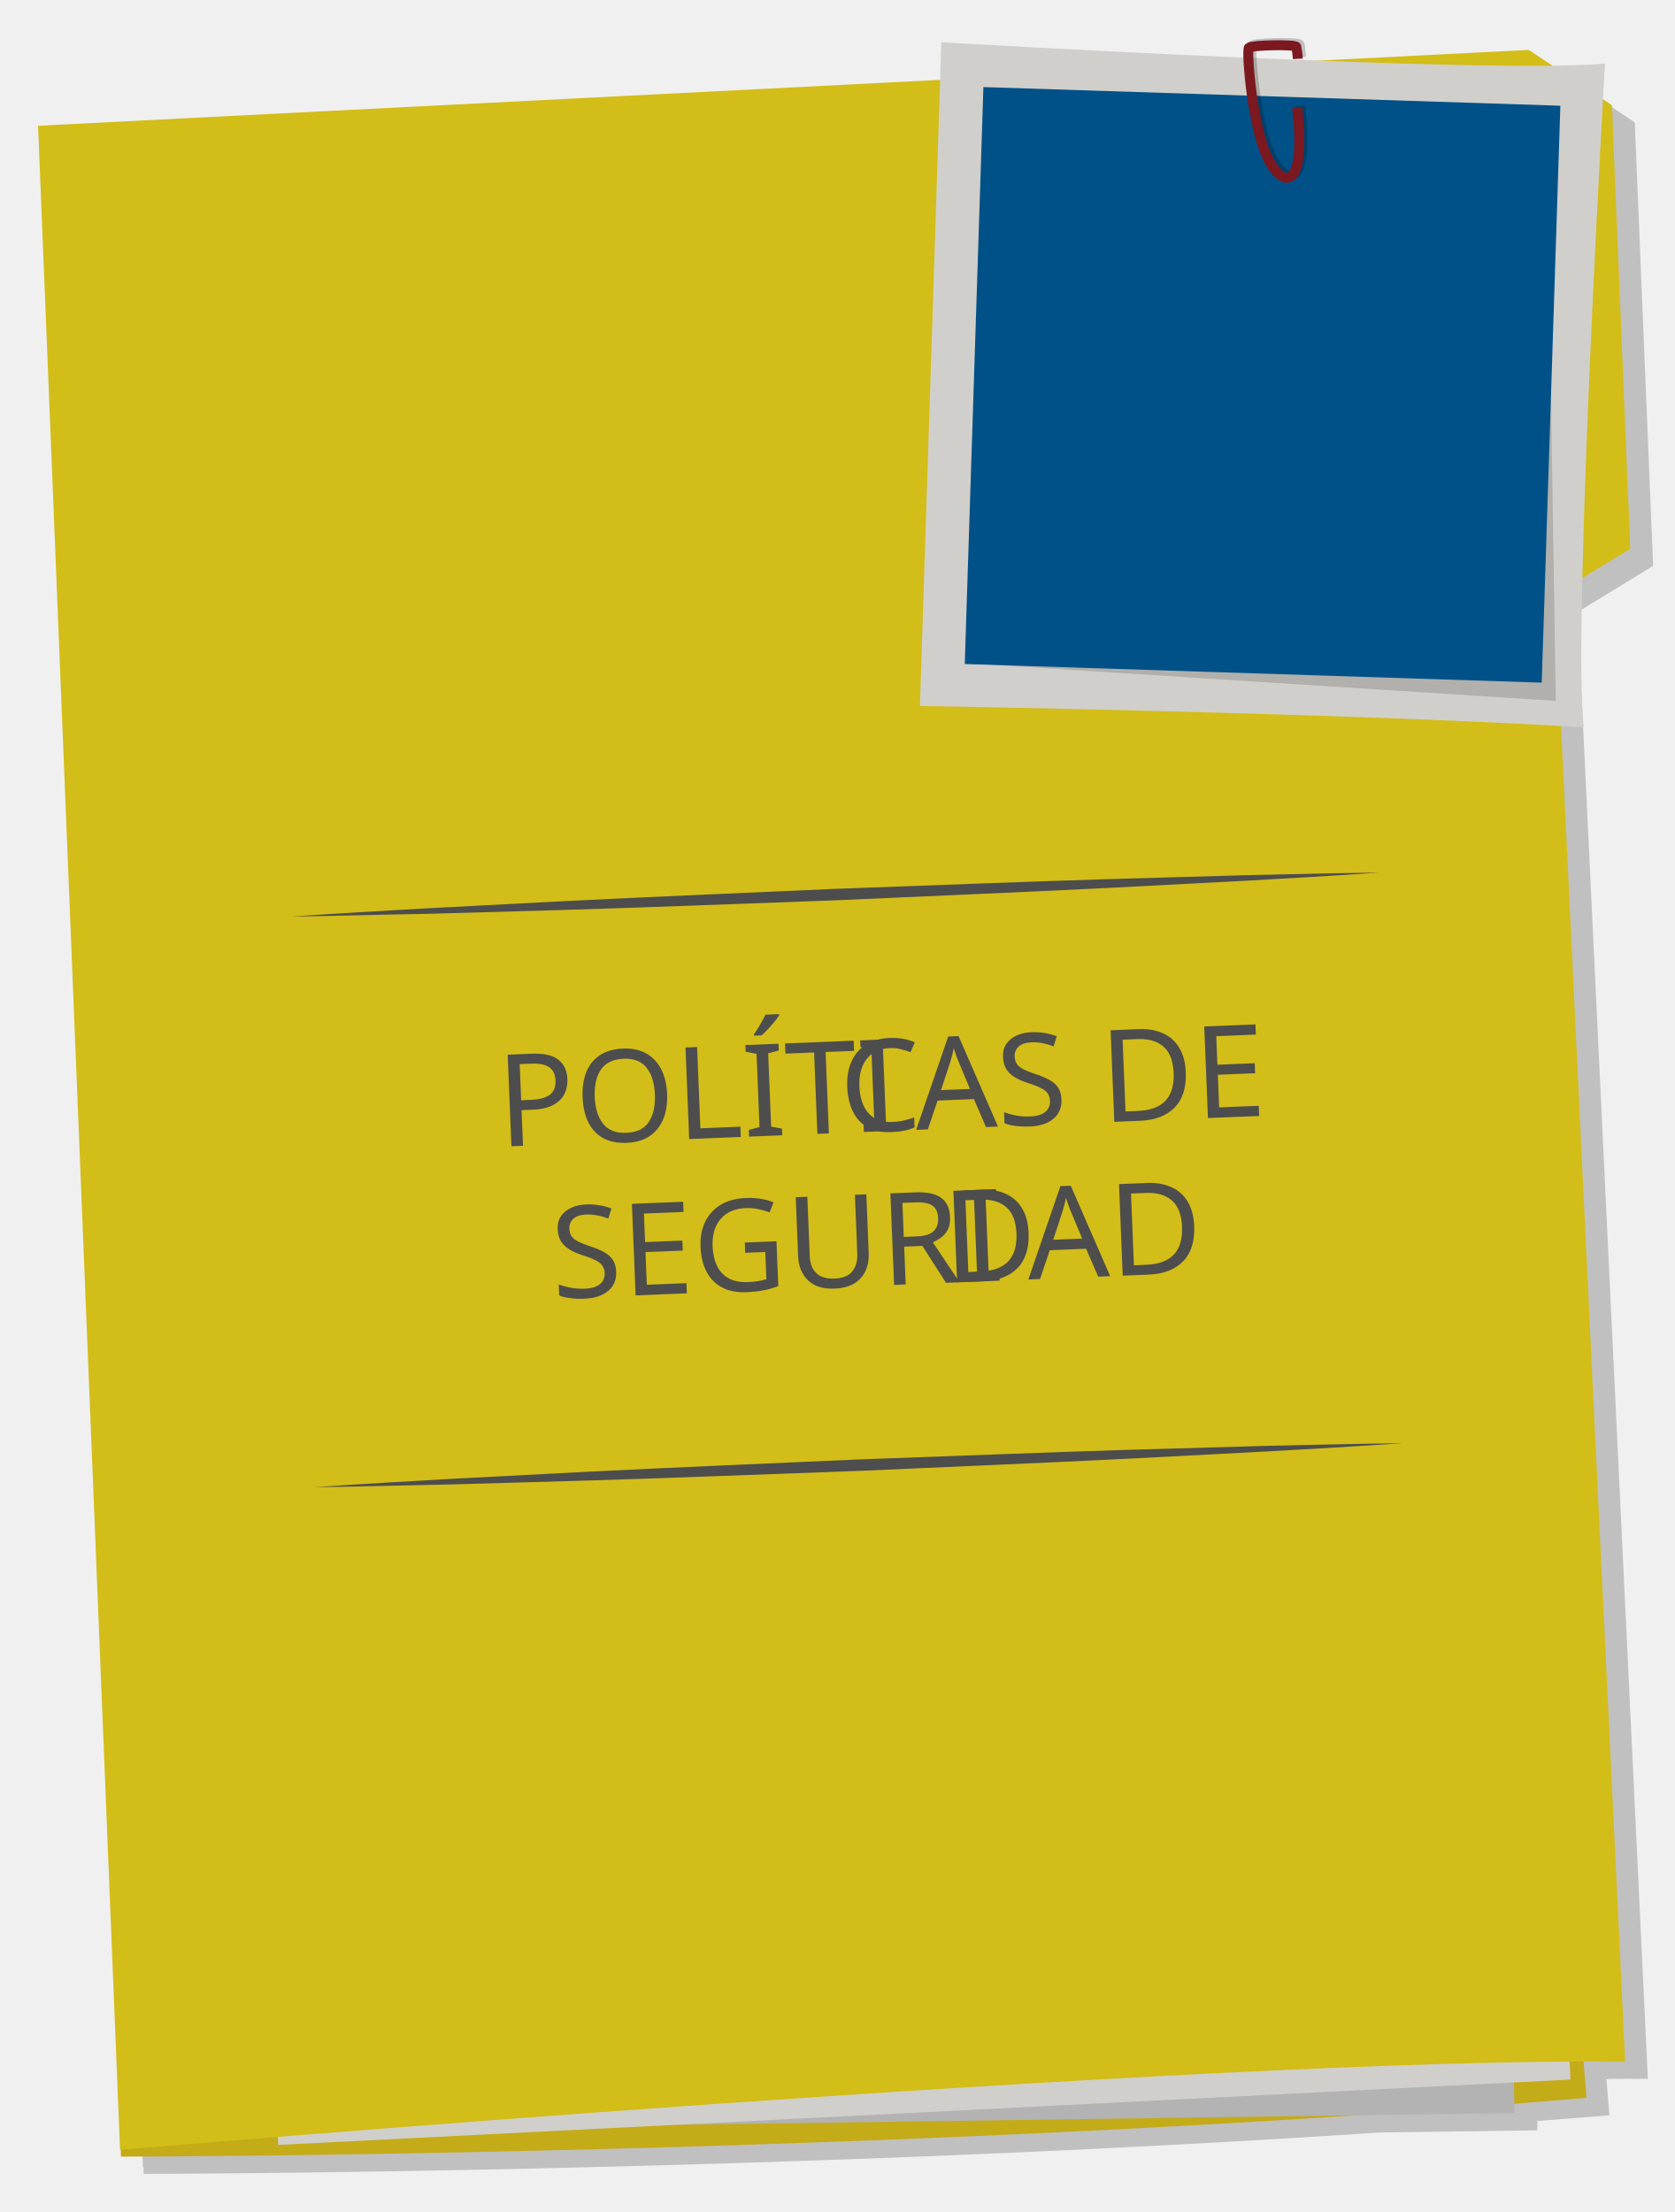
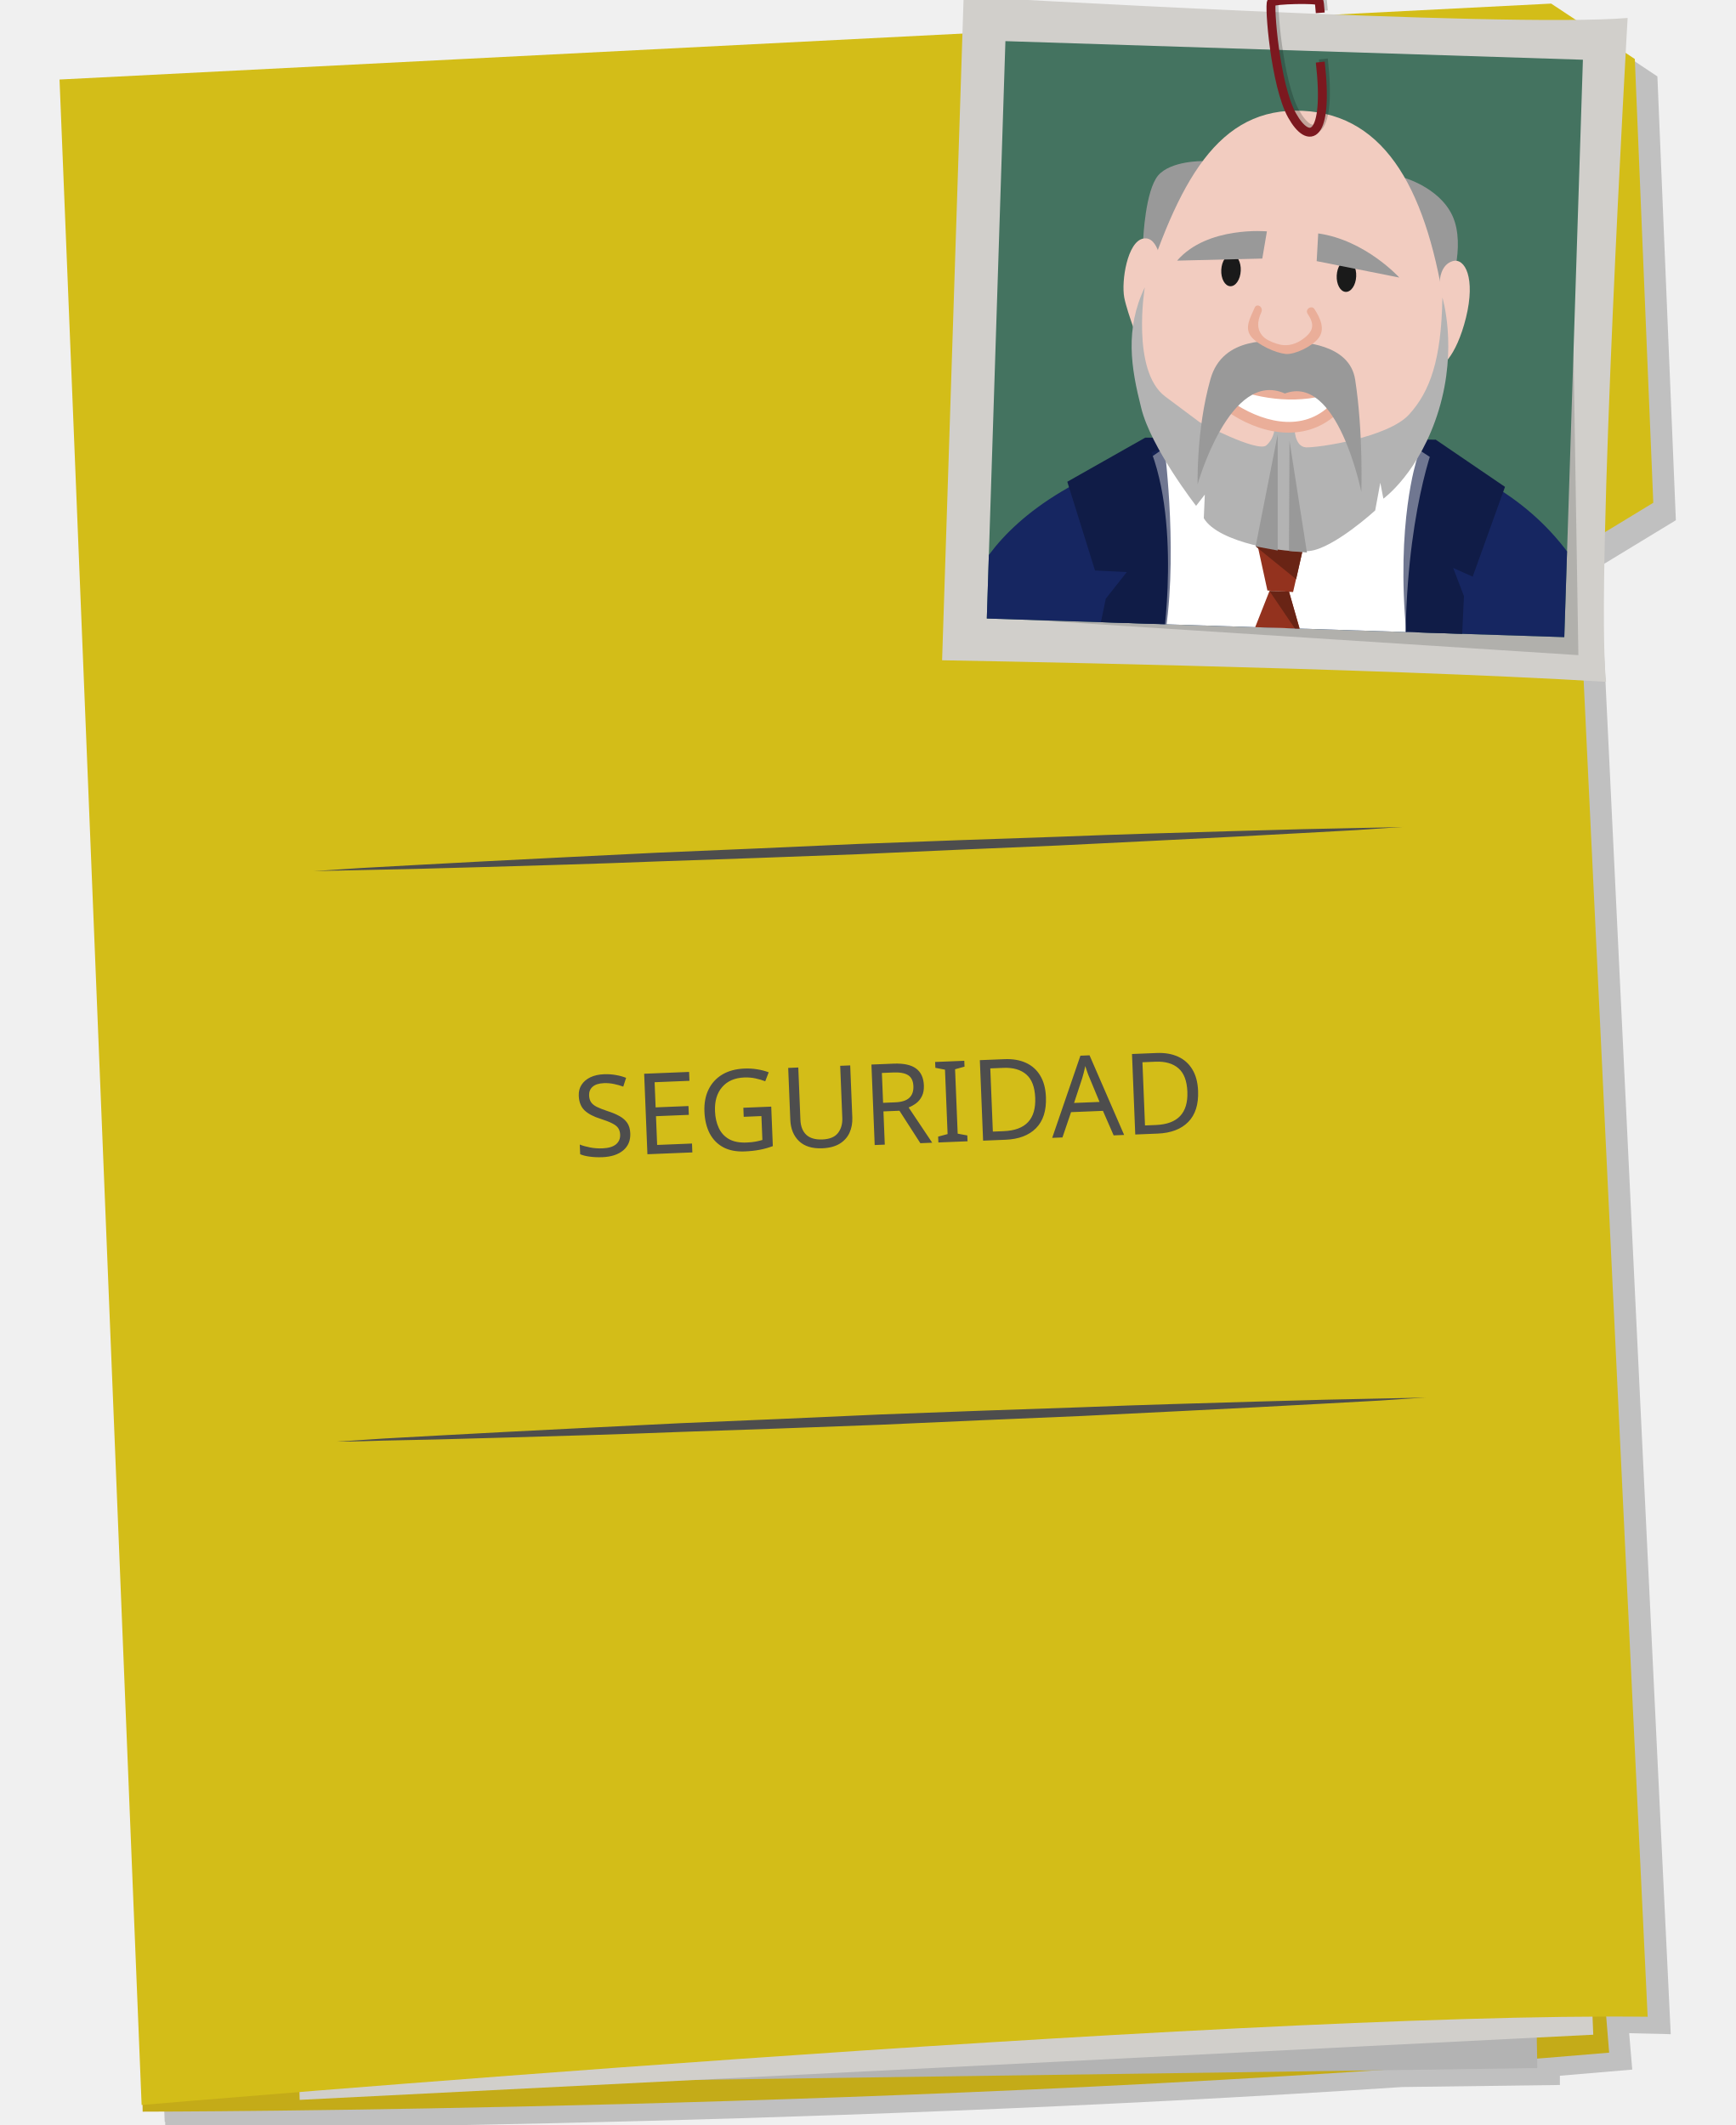
- <svg xmlns="http://www.w3.org/2000/svg" viewBox="0 0 293 387">
-   <defs>
-     <style>.cls-1,.cls-10,.cls-12{opacity:0.2;}.cls-2{fill:#c4ab18;}.cls-3{fill:#b3b3b3;}.cls-4{fill:#d1cfcb;}.cls-5{fill:#d3bd18;}.cls-6,.cls-7{fill:#4d4d4d;}.cls-7{font-size:22.46px;font-family:MyriadPro-Regular, Myriad Pro;}.cls-8{letter-spacing:0em;}.cls-9{letter-spacing:-0.01em;}.cls-10{fill:#333;}.cls-11{fill:#005187;}.cls-12,.cls-13{fill:none;stroke-miterlimit:10;stroke-width:1.74px;}.cls-12{stroke:#000;}.cls-13{stroke:#7c181f;}</style>
-   </defs>
-   <g id="lapices">
-     <path class="cls-1" d="M288.29,363.71,276,107.08,289.21,99,286,21.41l-14.57-9.68L10.66,25,25,379.13h.13l0,1.2s108.7-.06,216.18-7.24l27.64-.38,0-1.63q6.33-.5,12.61-1l-.52-6.34C283.56,363.67,286,363.68,288.29,363.71Z" />
-     <path class="cls-2" d="M21.15,377.31s137.73-.07,256.4-10.29L252.79,64.6,16,74.19Z" />
-     <polygon class="cls-3" points="41.22 372.81 36.87 37.66 258.62 25.92 264.96 369.69 41.22 372.81" />
-     <polygon class="cls-4" points="48.66 375.26 39.37 36.89 260.84 20.28 274.74 363.83 48.66 375.26" />
-     <path class="cls-5" d="M6.66,22,267.45,8.73,282,18.41,285.21,96,272,104.08l12.32,256.63C211.73,359.78,21,376.13,21,376.13Z" />
-     <path class="cls-6" d="M55.06,260.19c7.92-.55,15.85-1,23.78-1.45l23.78-1.24c15.86-.81,31.72-1.43,47.58-2.16,15.87-.56,31.73-1.21,47.6-1.7l23.81-.68c7.94-.16,15.87-.38,23.82-.47-7.92.55-15.85,1-23.78,1.45l-23.78,1.24c-15.86.8-31.72,1.44-47.58,2.16-15.87.56-31.73,1.22-47.6,1.69l-23.81.68C70.94,259.87,63,260.09,55.06,260.19Z" />
-     <path class="cls-6" d="M51,160.36c7.92-.55,15.85-1,23.78-1.45l23.78-1.24c15.86-.81,31.72-1.43,47.58-2.16,15.87-.56,31.73-1.21,47.6-1.7l23.81-.68c7.94-.16,15.87-.38,23.82-.47-7.92.55-15.85,1-23.78,1.45l-23.78,1.24c-15.86.8-31.72,1.44-47.58,2.16-15.87.56-31.73,1.22-47.6,1.69l-23.81.68C66.9,160,59,160.26,51,160.36Z" />
-     <text class="cls-7" transform="translate(87.3 200.63) rotate(-2.32)">POLÍTI<tspan class="cls-8" x="59.92" y="0">C</tspan>
-       <tspan x="73.04" y="0">AS DE </tspan>
-       <tspan x="8.33" y="26.95">SEGURI</tspan>
-       <tspan class="cls-9" x="76.95" y="26.95">D</tspan>
-       <tspan x="91.59" y="26.95">AD</tspan>
-     </text>
-     <path class="cls-4" d="M277.05,127.25c-41.29-2.54-116.11-3.74-116.11-3.74L164.68,7.39s94.8,5.6,116.11,3.74C280.79,11.13,275.1,109.68,277.05,127.25Z" />
-     <polygon class="cls-10" points="170.32 116.1 272.18 122.62 270.59 22.09 170.32 116.1" />
-     <rect class="cls-11" x="170.37" y="16.82" width="100.99" height="100.99" transform="translate(146.47 285.91) rotate(-88.15)" />
-     <path class="cls-12" d="M227.61,10c-.18-2.14-.2-2.09-.28-2.2-.3-.45-7.83-.3-8.29.17s.6,14.5,3.55,19.81,6.42,4.16,4.89-9.32" />
-     <path class="cls-13" d="M227.05,10.29a14.36,14.36,0,0,0-.27-2.11c-.3-.45-7.83-.3-8.29.17s.6,14.5,3.55,19.81,6.42,4.16,4.89-9.32" />
+ <svg xmlns="http://www.w3.org/2000/svg" xmlns:xlink="http://www.w3.org/1999/xlink" version="1.1" id="Capa_1" x="0px" y="0px" viewBox="-310 73.8 338.2 414.2" style="enable-background:new -310 73.8 338.2 414.2;" xml:space="preserve">
+   <style type="text/css">
+ 	.st0{opacity:0.2;}
+ 	.st1{fill:#C4AB18;}
+ 	.st2{fill:#B3B3B3;}
+ 	.st3{fill:#D1CFCB;}
+ 	.st4{fill:#D3BD18;}
+ 	.st5{fill:#4D4D4D;}
+ 	.st6{fill:none;}
+ 	.st7{font-family:'ZillaSlab-Medium';}
+ 	.st8{font-size:22px;}
+ 	.st9{opacity:0.2;fill:#333333;}
+ 	.st10{fill:#447360;}
+ 	.st11{clip-path:url(#SVGID_2_);}
+ 	.st12{fill:#101C47;}
+ 	.st13{fill:#999999;}
+ 	.st14{fill:#162661;}
+ 	.st15{fill:#FFFFFF;}
+ 	.st16{fill:#F2CCC0;}
+ 	.st17{opacity:0.6;fill:#101C47;}
+ 	.st18{fill:#93321E;}
+ 	.st19{fill:#692415;}
+ 	.st20{fill:#1A1A1A;}
+ 	.st21{fill:#EAAE99;}
+ 	.st22{opacity:0.2;fill:none;stroke:#000000;stroke-width:1.739;stroke-miterlimit:10;}
+ 	.st23{fill:none;stroke:#7C181F;stroke-width:1.739;stroke-miterlimit:10;}
+ </style>
+   <g>
+     <path class="st0" d="M15.6,470.3L1.8,184.2l14.8-9L13,88.7L-3.2,77.9l-290.7,14.7l16,394.8c0,0,0.1,0,0.1,0l0,1.3   c0,0,121.2-0.1,241-8.1l30.8-0.4l0-1.8c4.7-0.4,9.4-0.8,14.1-1.2l-0.6-7.1C10.3,470.2,13,470.2,15.6,470.3z" />
+     <g>
+       <path class="st1" d="M-282.2,485.4c0,0,153.5-0.1,285.8-11.5L-24,136.8l-264,10.7L-282.2,485.4z" />
+       <polygon class="st2" points="-259.9,480.4 -264.7,106.8 -17.5,93.7 -10.4,476.9   " />
+       <polygon class="st3" points="-251.6,483.1 -261.9,105.9 -15,87.4 0.5,470.4   " />
+       <path class="st4" d="M-298.4,89.3L-7.7,74.5L8.6,85.3l3.6,86.5l-14.8,9l13.7,286.1c-80.9-1-293.5,17.2-293.5,17.2L-298.4,89.3z" />
+     </g>
+     <g>
+       <g>
+         <path class="st5" d="M-244.4,354.8c0,0,3.3-0.2,9.1-0.6c5.8-0.3,14.1-0.8,24-1.3c9.9-0.5,21.5-1.1,34-1.7     c12.4-0.5,25.7-1.1,39-1.7c13.3-0.5,26.5-1,39-1.4c12.4-0.5,24-0.8,34-1.1c10-0.3,18.2-0.5,24.1-0.6c5.8-0.1,9.1-0.2,9.1-0.2     s-3.3,0.2-9.1,0.6c-5.8,0.3-14.1,0.8-24,1.3c-9.9,0.5-21.5,1.1-34,1.7c-12.4,0.5-25.7,1.1-39,1.7c-13.3,0.5-26.5,1-39,1.4     c-12.4,0.5-24,0.8-34,1.1c-10,0.3-18.2,0.5-24.1,0.6C-241.1,354.8-244.4,354.8-244.4,354.8z" />
+       </g>
+       <g>
+         <path class="st5" d="M-248.9,243.6c0,0,3.3-0.2,9.1-0.6c5.8-0.3,14.1-0.8,24-1.3c9.9-0.5,21.5-1.1,34-1.7     c12.4-0.5,25.7-1.1,39-1.7c13.3-0.5,26.5-1,39-1.4c12.4-0.5,24-0.8,34-1.1c10-0.3,18.2-0.5,24.1-0.6c5.8-0.1,9.1-0.2,9.1-0.2     s-3.3,0.2-9.1,0.6c-5.8,0.3-14.1,0.8-24,1.3c-9.9,0.5-21.5,1.1-34,1.7c-12.4,0.5-25.7,1.1-39,1.7c-13.3,0.5-26.5,1-39,1.4     c-12.4,0.5-24,0.8-34,1.1c-10,0.3-18.2,0.5-24.1,0.6C-245.6,243.5-248.9,243.6-248.9,243.6z" />
+       </g>
+       <g>
+         <rect x="-221.8" y="281.8" transform="matrix(0.9992 -4.043785e-02 4.043785e-02 0.9992 -13.2853 -5.2247)" class="st6" width="172" height="88.1" />
+         <text transform="matrix(0.9992 -4.044000e-02 4.044000e-02 0.9992 -198.0365 299.3564)" class="st5 st7 st8">SEGURIDAD</text>
+       </g>
+     </g>
+     <g>
+       <path class="st3" d="M3,206.7c-46-2.8-129.4-4.2-129.4-4.2c2.3-70.5,4.2-129.4,4.2-129.4s105.7,6.2,129.4,4.2    C7.2,77.2,0.9,187.1,3,206.7z" />
+       <polygon class="st9" points="-116,194.2 -2.4,201.5 -4.2,89.4   " />
+       <rect x="-115.9" y="83.6" transform="matrix(0.9995 3.219905e-02 -3.219905e-02 0.9995 4.4721 1.9916)" class="st10" width="112.6" height="112.6" />
+       <g>
+         <defs>
+           <rect id="SVGID_1_" x="-115.9" y="83.6" transform="matrix(0.9995 3.219905e-02 -3.219905e-02 0.9995 4.4721 1.9916)" width="112.6" height="112.6" />
+         </defs>
+         <clipPath id="SVGID_2_">
+           <use xlink:href="#SVGID_1_" style="overflow:visible;" />
+         </clipPath>
+         <g class="st11">
+           <polygon class="st12" points="-86.8,159.1 -30.2,159.5 -28.1,165.8 -87.9,166.8     " />
+           <path class="st13" d="M-75.6,105.2c0,0-6.2-0.1-8.7,2.8c-2.5,3-2.9,12.3-2.9,12.3l3.6,5.6l55.6,5.8c0,0,3.5-8.4,1.5-14.7      c-2-6.3-9.7-8.5-9.7-8.5L-75.6,105.2z" />
+           <path class="st14" d="M-123.1,196.5c0,0-0.3-26.4,47.6-37.3l34.8,1.7c0,0,37.1,3.3,45.3,41l-33.8,0.3l-61.1-3L-123.1,196.5z" />
+           <polygon class="st15" points="-83.2,161.2 -91,166.6 -84.7,180.1 -84.9,199.5 -34.6,201.9 -30.3,177.3 -28.1,165 -34.5,160.8           " />
+           <path class="st16" d="M-83.6,125.9c0,0-0.5-6.2-3.6-5.6c-3.1,0.6-4.3,8.3-3.7,11.5c0.6,3.1,3.4,10.2,3.4,10.2L-83.6,125.9z" />
+           <path class="st17" d="M-33.9,163.4c0,0-4.1,12.4-2,34l8.4-30.1l-2.1-5.9l-4.6-0.6L-33.9,163.4z" />
+           <path class="st16" d="M-28.2,135.5c3,21.2-15.2,38.1-31.7,37.3s-34.3-19.7-27.9-40.1c7.4-23.7,15.2-38.1,31.7-37.3      C-39.7,96.2-31.7,111.3-28.2,135.5z" />
+           <path class="st16" d="M-29.4,128.5c0,0,0.1-3.1,2.5-3.8c2.4-0.7,4.5,3.3,2.6,11c-1.9,7.7-5.2,10.6-5.9,9      C-30.9,143.2-29.4,128.5-29.4,128.5z" />
+           <path class="st17" d="M-83,161.6c0,0,2.8,21.9-0.3,38l-5.9-34.2l5.1-6.1L-83,161.6z" />
+           <path class="st15" d="M-69.7,153l0.5-4.4l18.5,0.9l-0.9,4.8c0,0-5.1,3.1-8.4,2.8S-69.7,153-69.7,153z" />
+           <polygon class="st18" points="-58,189.2 -55,176.1 -65.9,175.6 -63,188.9     " />
+           <polygon class="st19" points="-65.3,180.3 -57.4,186.7 -55.5,178.2 -65.2,178.6     " />
+           <path class="st2" d="M-86.9,129.8c0,0-2.7,16.3,4,21.3c6.7,5,6.7,5,6.7,5s11.3,6,13,4.5s1.6-3.6,1.6-3.6l3.9,0.2      c0,0-0.1,3.6,2.2,3.8c2.3,0.1,16-1.9,20.1-6.4s6.3-10.7,6.5-22.8c0,0,3,9.7-0.7,21.9S-40.4,171-40.4,171l-0.6-3.1l-1,5.4      c0,0-8.1,7.4-12.8,7.9s-17.8-1.6-20.6-6.4l0.2-4.6l-1.7,2.2c0,0-8.8-11.3-10.7-19.1C-89.6,145.4-90.8,138-86.9,129.8z" />
+           <g>
+             <ellipse transform="matrix(0.9988 4.828019e-02 -4.828019e-02 0.9988 6.0271 3.5312)" class="st20" cx="-70.1" cy="126.5" rx="1.9" ry="3.1" />
+             <ellipse transform="matrix(0.9988 4.828019e-02 -4.828019e-02 0.9988 6.1057 2.4488)" class="st20" cx="-47.6" cy="127.6" rx="1.9" ry="3.1" />
+           </g>
+           <g>
+             <g>
+               <path class="st21" d="M-71.1,153.8c6.4,4.6,15.2,6.5,21.5,0.8c1-0.9-0.5-2.4-1.5-1.5c-5.6,5.1-13.4,2.8-19-1.1        C-71.1,151.2-72.2,153.1-71.1,153.8L-71.1,153.8z" />
+             </g>
+           </g>
+           <g>
+             <g>
+               <path class="st21" d="M-70.6,149.2c6.5,2.6,14.2,3.5,20.8,1c1.3-0.5,0.7-2.5-0.6-2.1c-6.3,2.4-13.5,1.5-19.7-1        C-71.3,146.7-71.8,148.7-70.6,149.2L-70.6,149.2z" />
+             </g>
+           </g>
+           <path class="st13" d="M-45.9,147.8c-1.1-7.1-10.5-7.3-12.9-7.5l0,0c0,0-0.1,0-0.3,0c-0.2,0-0.3,0-0.3,0l0,0      c-2.4,0-12.3-1.2-14.7,7.4c-2.8,9.9-2.5,20.5-2.5,20.5s6.3-22.5,17-17.7c10.3-3.9,14.9,19.2,14.9,19.2S-44.3,158.1-45.9,147.8z" />
+           <g>
+             <path class="st16" d="M-64.8,134.2c-0.3,0.7-0.6,1.3-0.9,2c-0.2,0.5-0.5,1.1-0.4,1.7c0.1,0.6,0.5,1.1,1,1.6       c1.2,1,2.7,1.6,4.2,2.2c0.8,0.3,1.7,0.6,2.5,0.4c0.4-0.1,0.8-0.3,1.2-0.5c0.8-0.5,1.6-0.9,2.5-1.4c0.4-0.2,0.8-0.4,1.1-0.8       c0.6-0.7,0.7-1.6,0.5-2.5c-0.2-0.9-0.7-1.6-1.2-2.3" />
+           </g>
+           <g>
+             <g>
+               <path class="st21" d="M-65.5,133.8c-0.8,1.9-2.1,3.9-0.6,5.7c1.4,1.6,4.7,3.1,6.7,3.3c1.9,0.1,5-1.5,6.2-2.9        c1.6-1.8,0.5-4.1-0.6-5.8c-0.5-0.9-1.9-0.1-1.4,0.8c1.4,2.1,1.3,3.4-0.9,5c-1.2,0.9-2.8,1.4-4.3,1.1c-1-0.2-2.3-0.7-3.1-1.3        c-1.7-1.4-1.5-3.3-0.7-5C-63.7,133.6-65.1,132.8-65.5,133.8L-65.5,133.8z" />
+             </g>
+           </g>
+           <path class="st13" d="M-80.6,124.6l16.6-0.4l0.9-5.3C-63.1,118.9-74.7,117.8-80.6,124.6z" />
+           <path class="st13" d="M-53.1,119.3l-0.3,5.4l16.1,3.2C-37.3,127.9-43.9,120.6-53.1,119.3z" />
+           <polygon class="st13" points="-61,158.5 -65.3,180.3 -61,181.1     " />
+           <polygon class="st13" points="-58.7,159.7 -58.8,181.2 -55.3,181.5     " />
+           <path class="st12" d="M-86.8,159.1l-15.2,8.6l5.4,17.3l6.2,0.3l-4.1,5.2l-1.7,8.2l12.7,1.2C-83.5,200-79.4,174.4-86.8,159.1z" />
+           <path class="st12" d="M-30.2,159.5c0,0-6.1,14.4-5.9,42.4l10.8,0.5c0,0,0.3-5.4,0.6-12.4l-2.1-5.5l3.8,1.7l6.3-17.5L-30.2,159.5      z" />
+           <polygon class="st18" points="-62.6,189 -67.1,200.4 -55.4,200.9 -58.8,189.1     " />
+           <polygon class="st19" points="-58.8,189.1 -62.6,189 -56.1,198.6     " />
+         </g>
+       </g>
+       <g>
+         <path class="st22" d="M-52.1,75.9c-0.2-2.4-0.2-2.3-0.3-2.5c-0.3-0.5-8.7-0.3-9.2,0.2c-0.5,0.5,0.7,16.2,4,22.1     c3.3,5.9,7.2,4.6,5.5-10.4" />
+         <path class="st23" d="M-52.7,76.3c-0.1-1.4-0.2-2.3-0.3-2.3c-0.3-0.5-8.7-0.3-9.2,0.2c-0.5,0.5,0.7,16.2,4,22.1     c3.3,5.9,7.2,4.6,5.5-10.4" />
+       </g>
+     </g>
  </g>
</svg>
